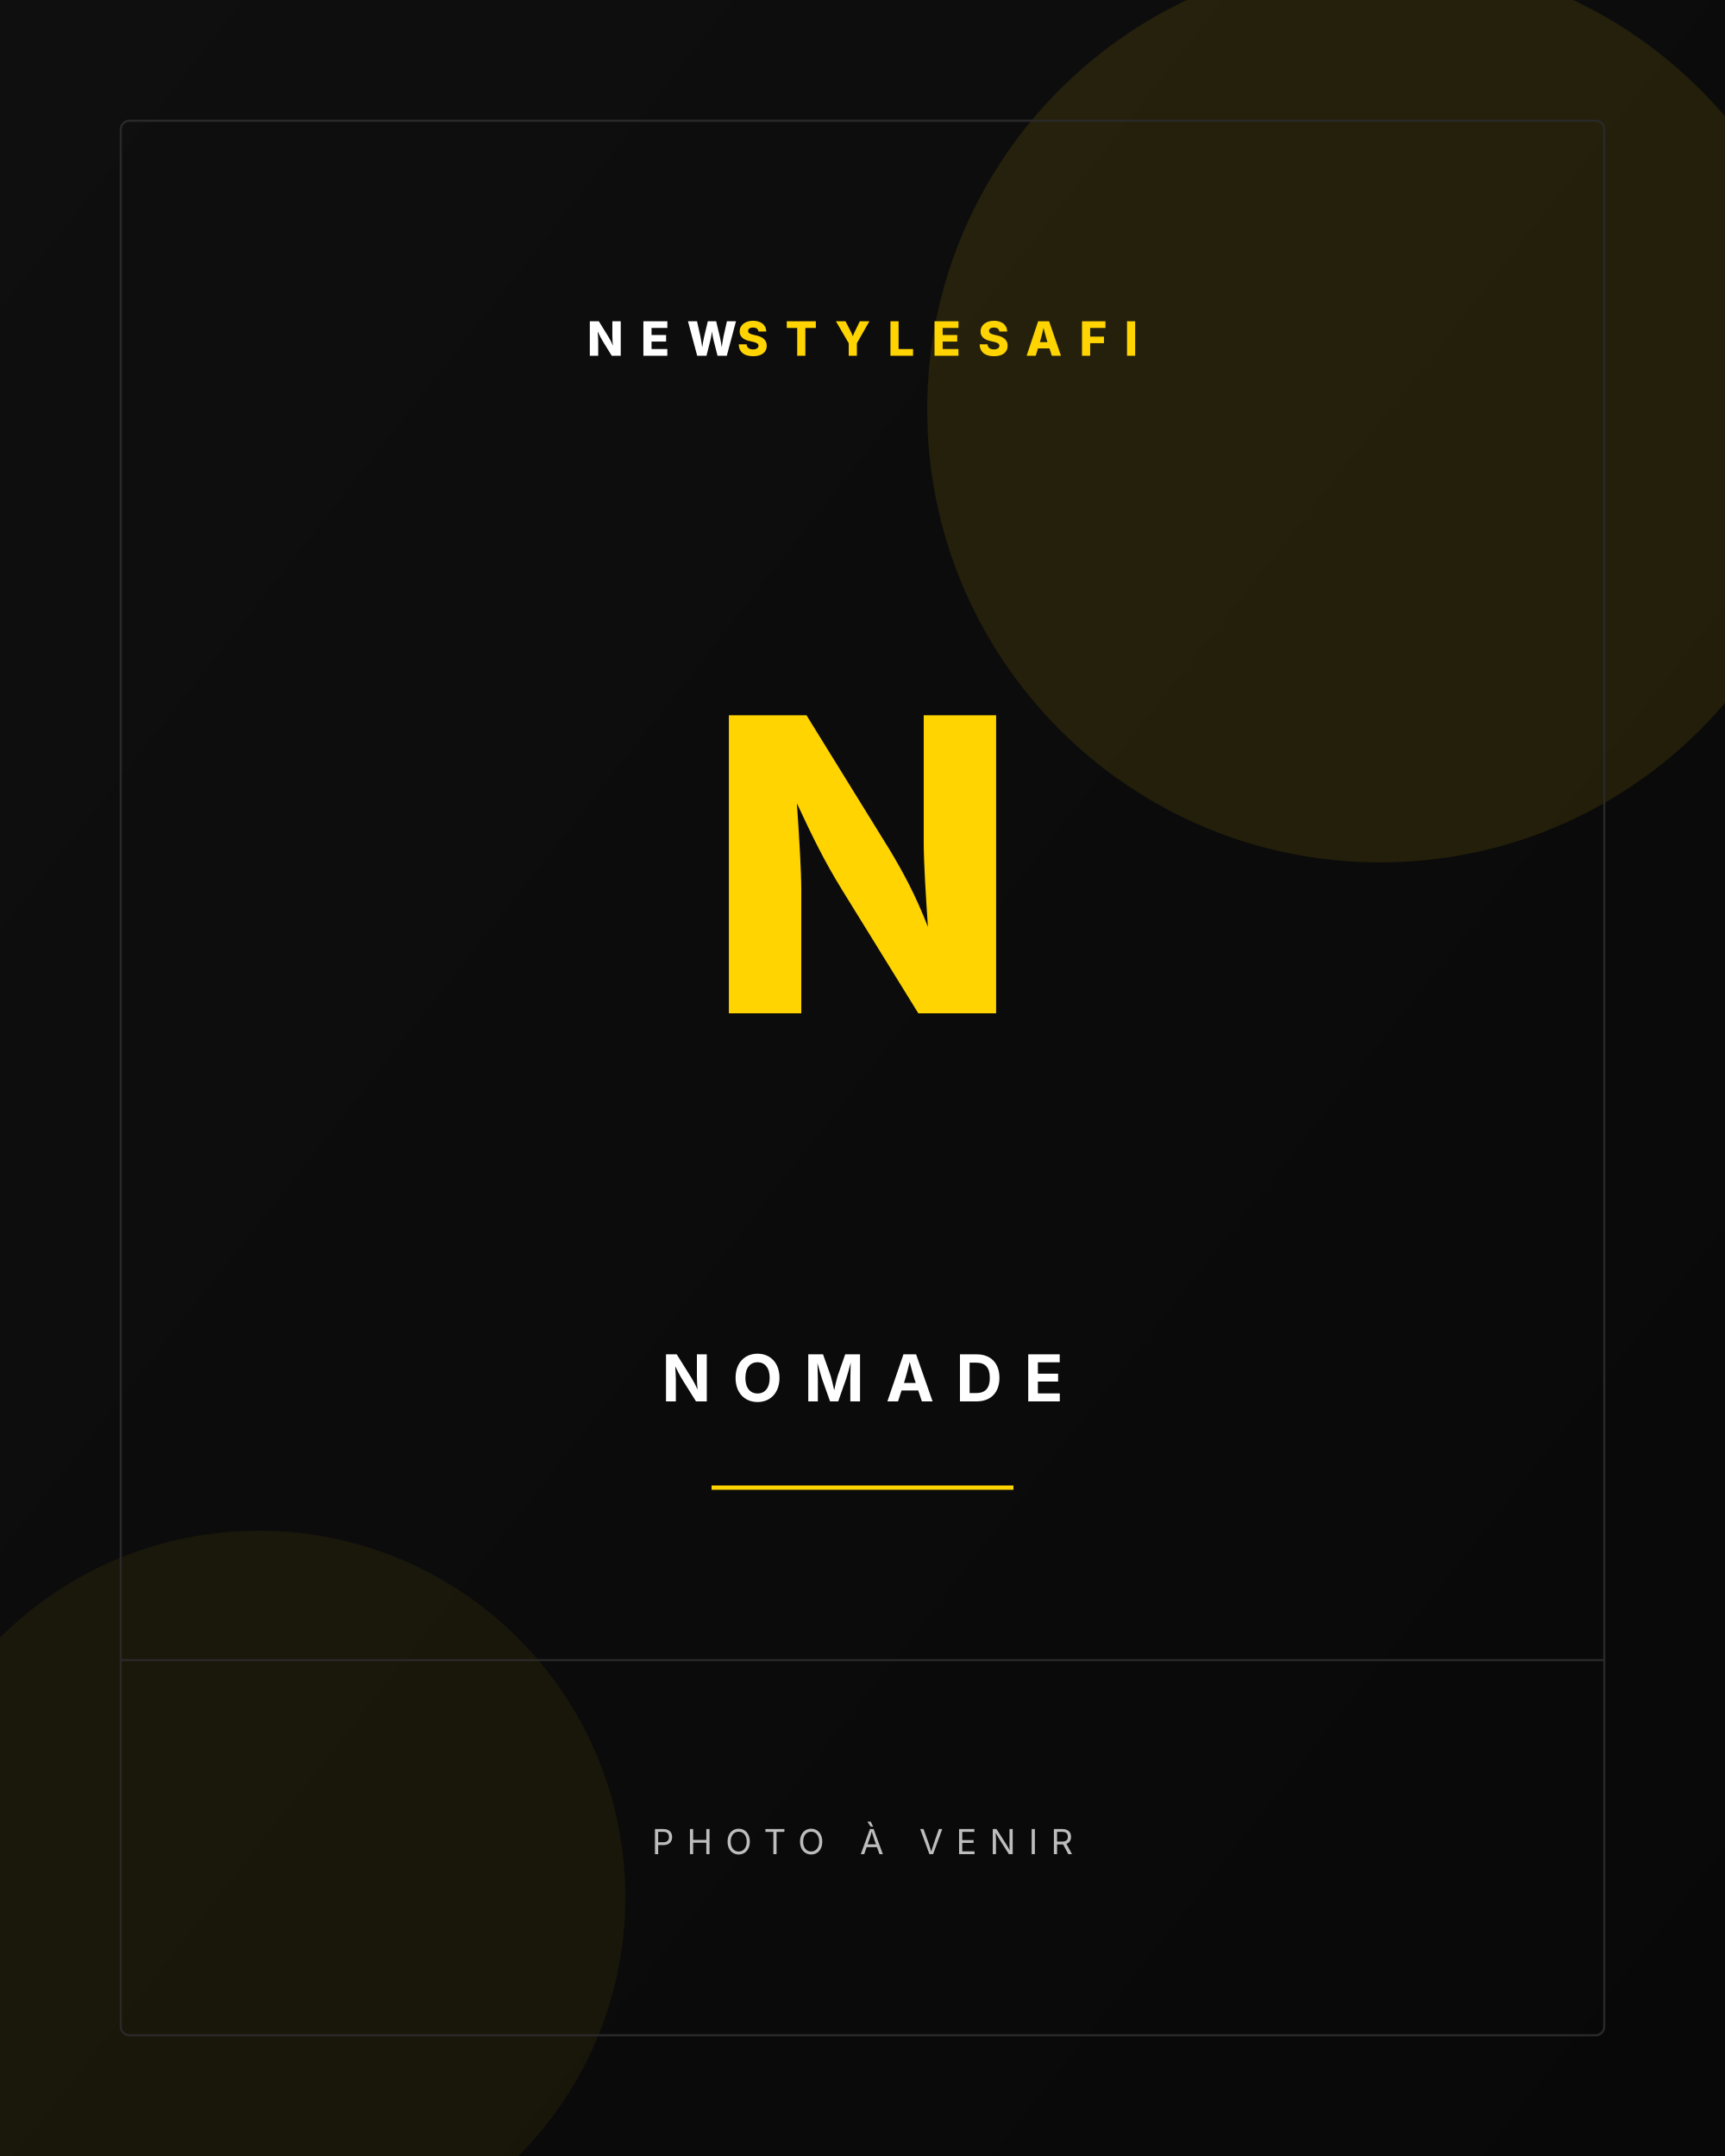
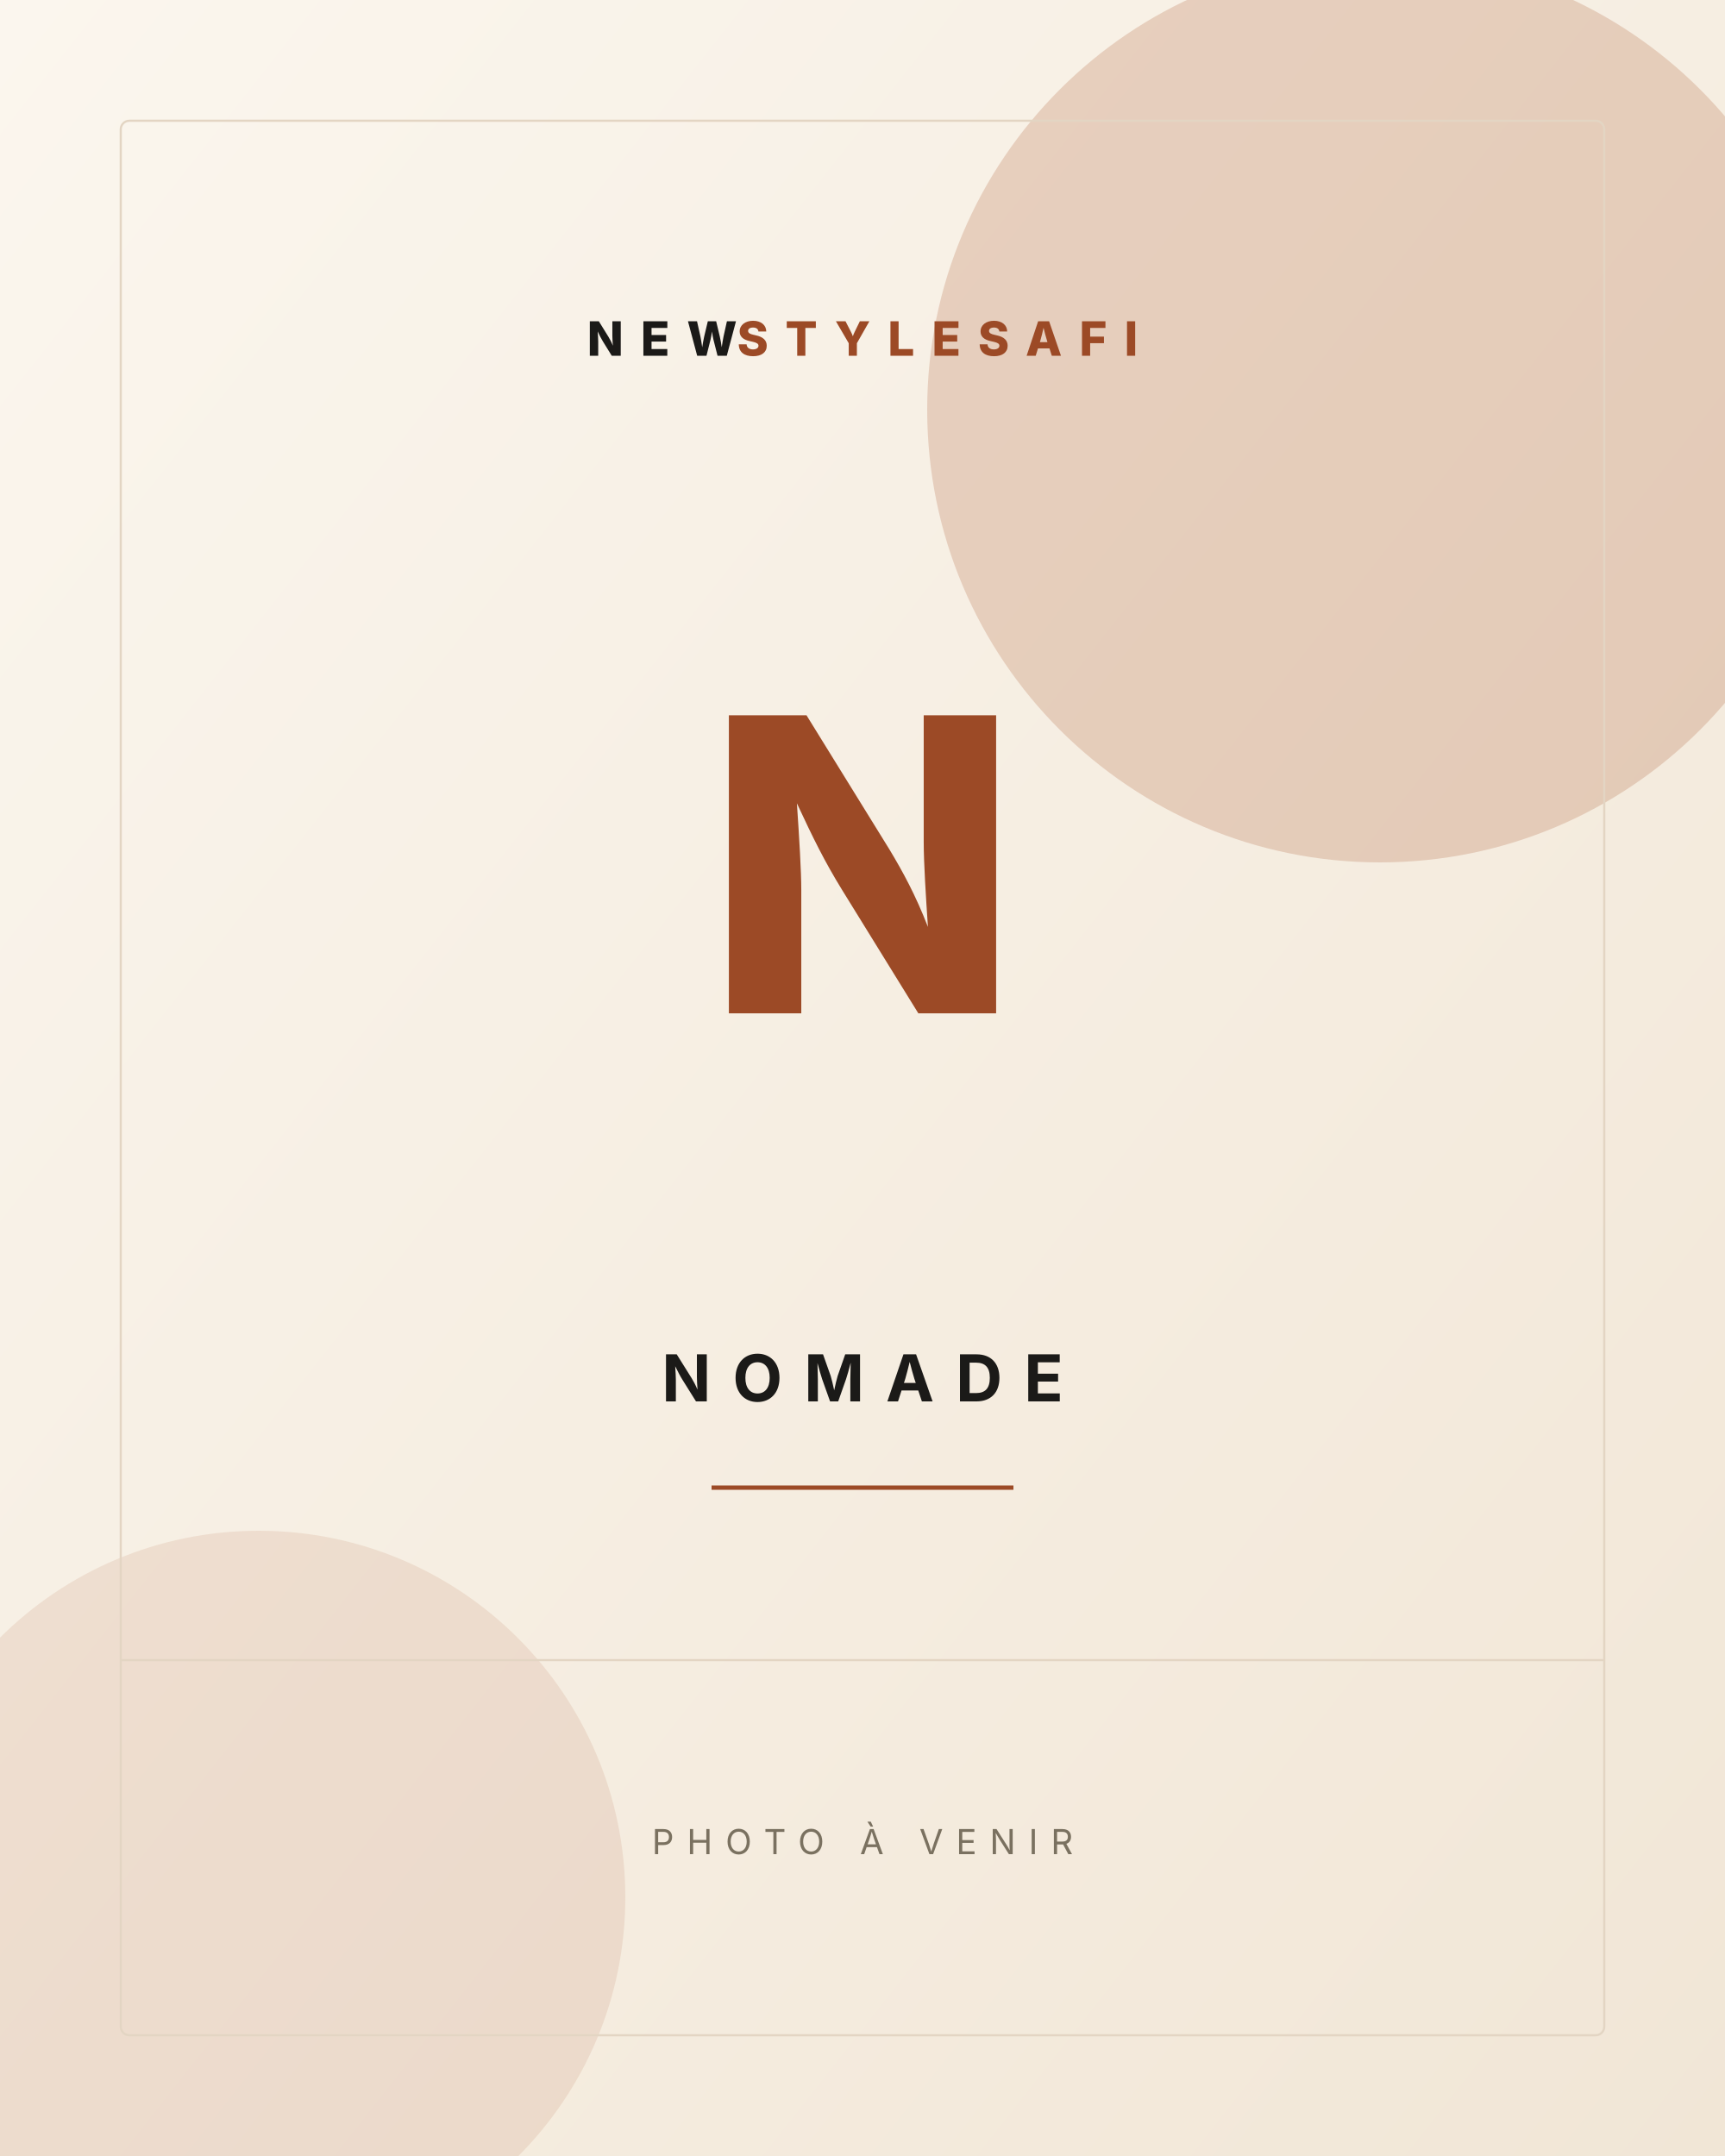
<svg xmlns="http://www.w3.org/2000/svg" viewBox="0 0 800 1000" role="img" aria-label="Visuel de démonstration — Nomade">
  <defs>
    <linearGradient id="bg" x1="0" y1="0" x2="1" y2="1">
-       <stop offset="0" stop-color="#0F0F0F" />
-       <stop offset="1" stop-color="#080808" />
+       <stop offset="0" stop-color="#FBF6EE" />
+       <stop offset="1" stop-color="#F1E6D6" />
    </linearGradient>
  </defs>
  <rect width="800" height="1000" fill="url(#bg)" />
-   <circle cx="640" cy="190" r="210" fill="#FFD400" opacity="0.10" />
-   <circle cx="120" cy="880" r="170" fill="#FFD400" opacity="0.06" />
-   <rect x="56" y="56" width="688" height="888" rx="4" fill="none" stroke="#292929" />
-   <line x1="56" y1="770" x2="744" y2="770" stroke="#292929" />
-   <text x="400" y="165" text-anchor="middle" font-family="system-ui, -apple-system, 'Segoe UI', sans-serif" font-size="22" font-weight="800" letter-spacing="8" fill="#FFFFFF">NEW<tspan fill="#FFD400">STYLESAFI</tspan>
+   <circle cx="640" cy="190" r="210" fill="#A9552F" opacity="0.22" />
+   <circle cx="120" cy="880" r="170" fill="#A9552F" opacity="0.12" />
+   <rect x="56" y="56" width="688" height="888" rx="4" fill="none" stroke="#E3D5C3" />
+   <line x1="56" y1="770" x2="744" y2="770" stroke="#E3D5C3" />
+   <text x="400" y="165" text-anchor="middle" font-family="system-ui, -apple-system, 'Segoe UI', sans-serif" font-size="22" font-weight="800" letter-spacing="8" fill="#1B1A18">NEW<tspan fill="#9C4A26">STYLESAFI</tspan>
  </text>
-   <text x="400" y="470" text-anchor="middle" font-family="system-ui, -apple-system, 'Segoe UI', sans-serif" font-size="190" font-weight="800" fill="#FFD400">N</text>
-   <text x="400" y="650" text-anchor="middle" font-family="system-ui, -apple-system, 'Segoe UI', sans-serif" font-size="30" font-weight="700" letter-spacing="10" fill="#FFFFFF">NOMADE</text>
-   <line x1="330" y1="650" x2="470" y2="650" stroke="#FFD400" stroke-width="2" transform="translate(0 40)" />
-   <text x="400" y="860" text-anchor="middle" font-family="system-ui, -apple-system, 'Segoe UI', sans-serif" font-size="16" letter-spacing="6" fill="#BDBDBD">PHOTO À VENIR</text>
+   <text x="400" y="470" text-anchor="middle" font-family="system-ui, -apple-system, 'Segoe UI', sans-serif" font-size="190" font-weight="800" fill="#9C4A26">N</text>
+   <text x="400" y="650" text-anchor="middle" font-family="system-ui, -apple-system, 'Segoe UI', sans-serif" font-size="30" font-weight="700" letter-spacing="10" fill="#1B1A18">NOMADE</text>
+   <line x1="330" y1="650" x2="470" y2="650" stroke="#9C4A26" stroke-width="2" transform="translate(0 40)" />
+   <text x="400" y="860" text-anchor="middle" font-family="system-ui, -apple-system, 'Segoe UI', sans-serif" font-size="16" letter-spacing="6" fill="#7A7160">PHOTO À VENIR</text>
</svg>
